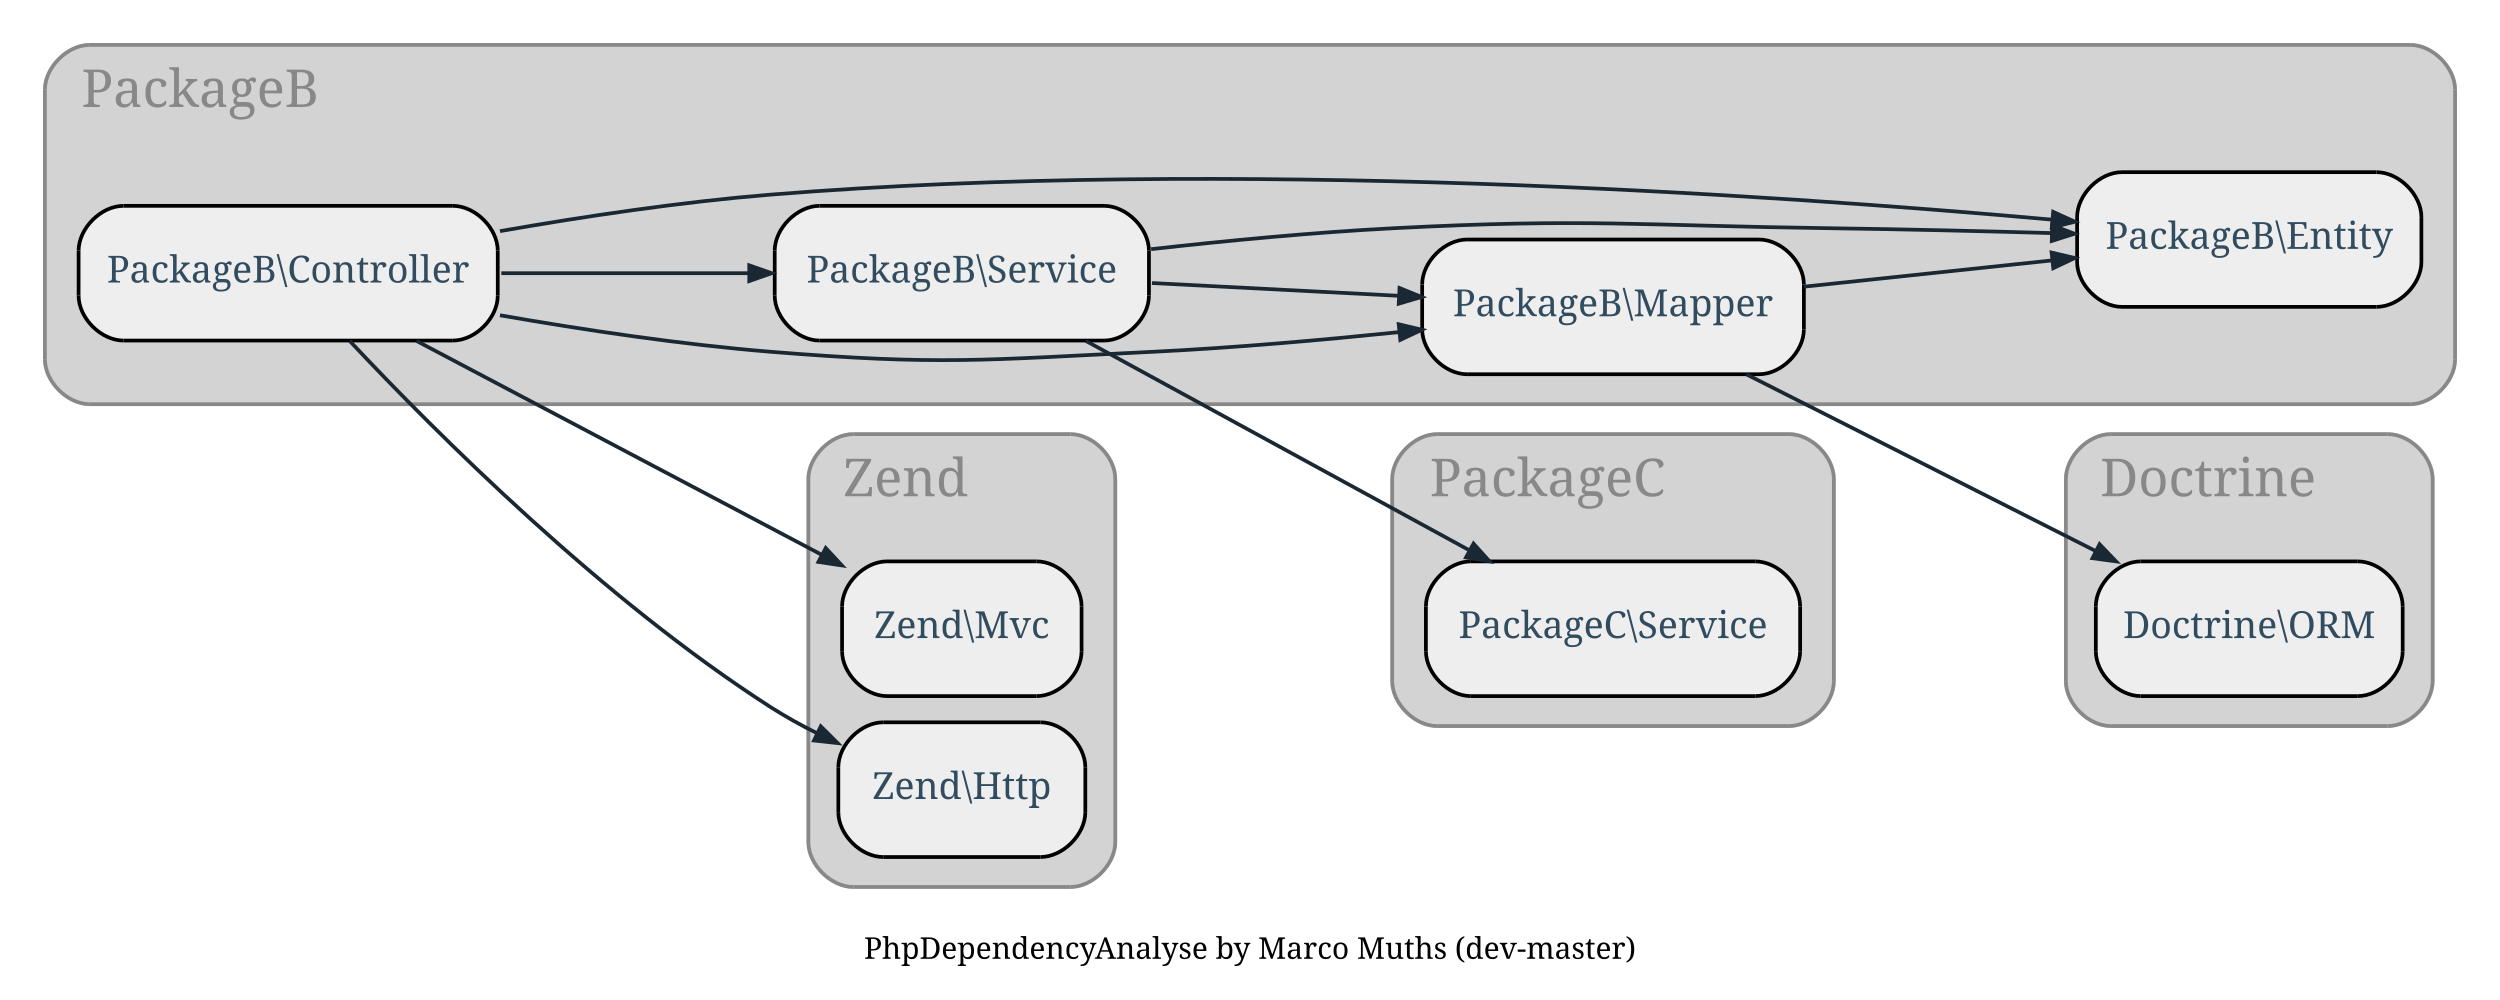
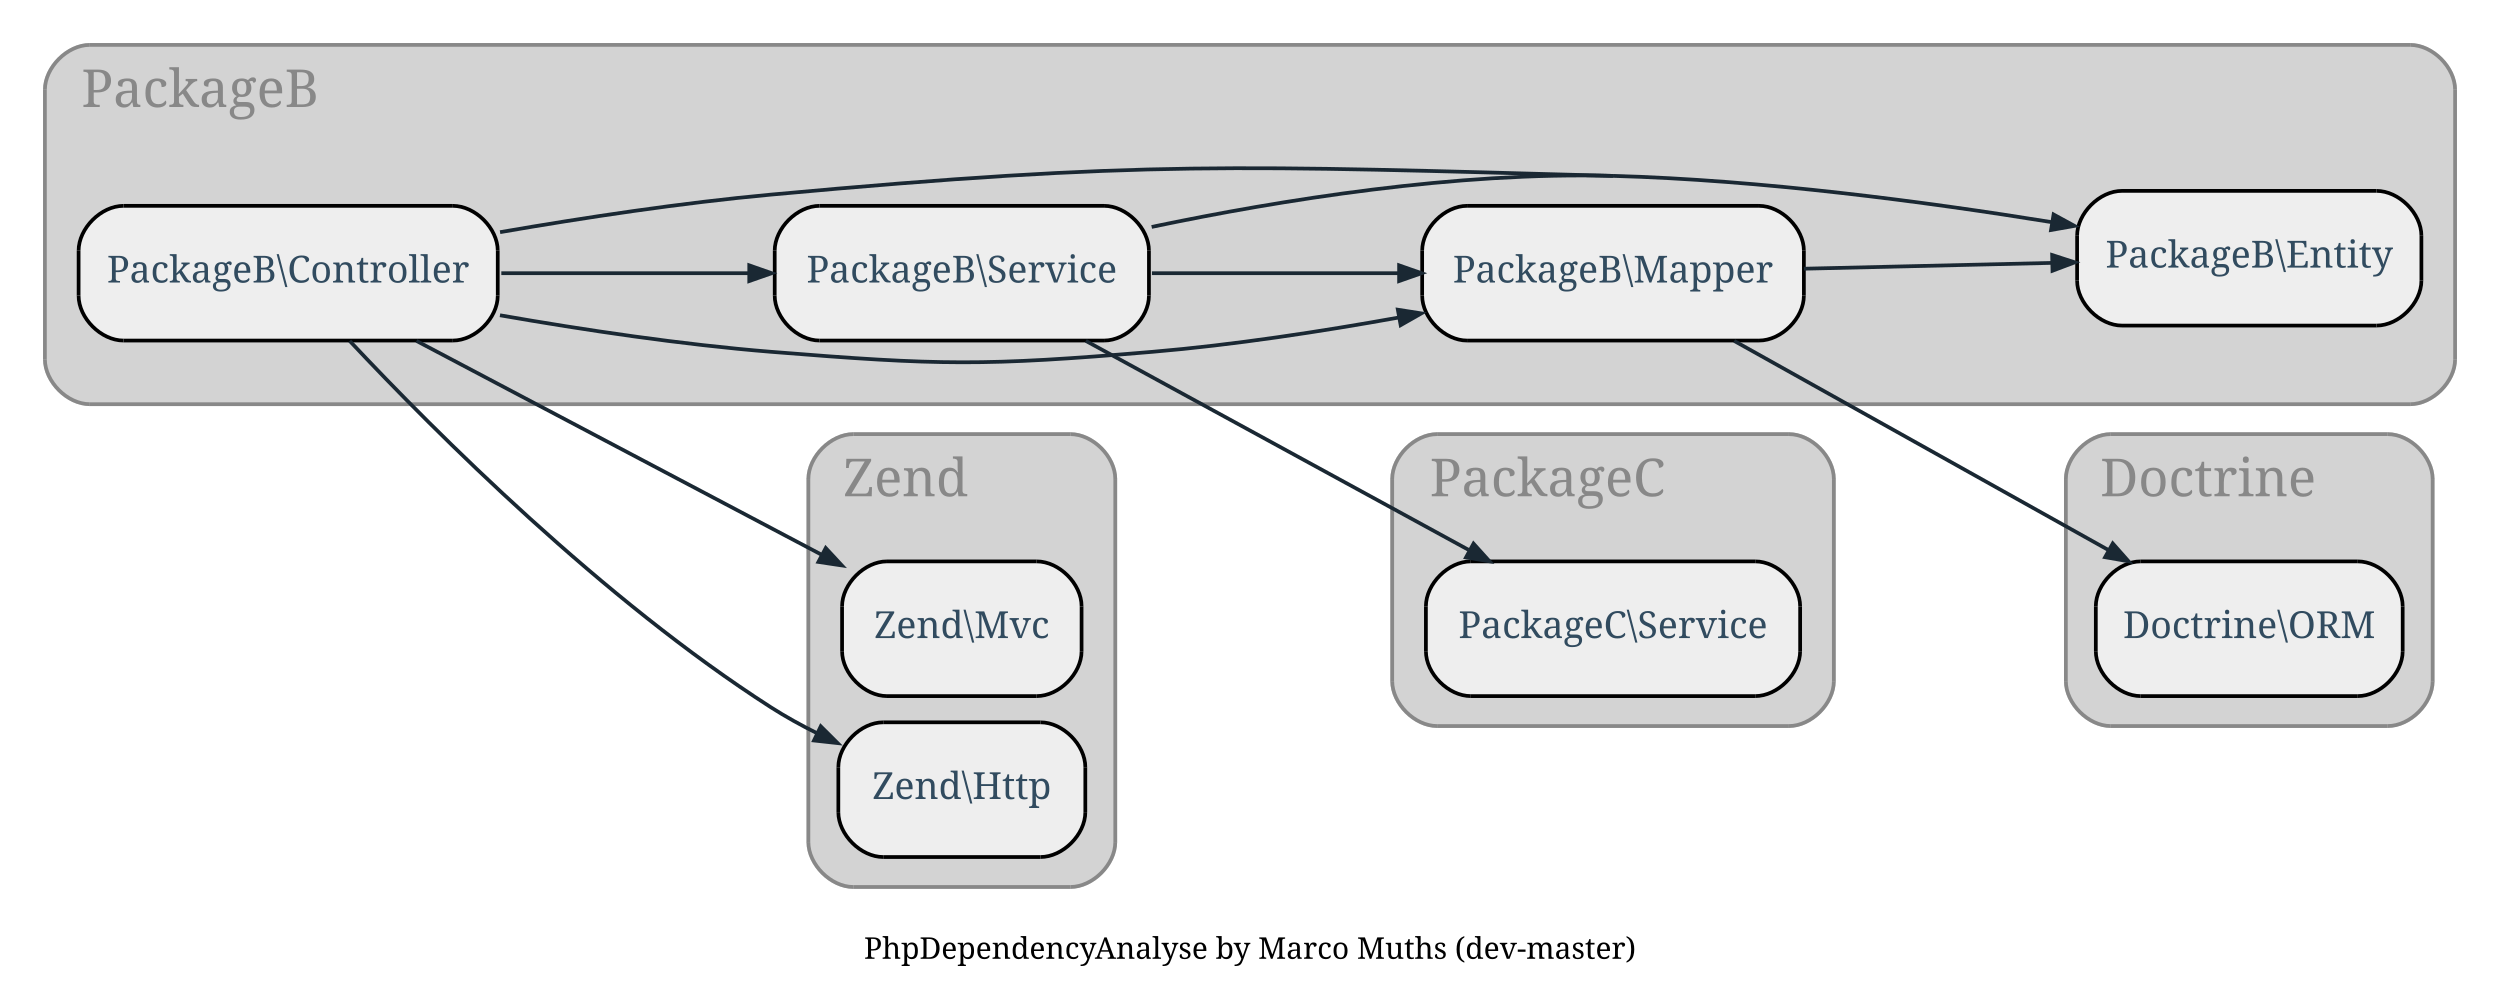
<svg xmlns="http://www.w3.org/2000/svg" width="668pt" height="267pt" viewBox="0.00 0.00 668.00 267.00">
  <g id="graph1" class="graph" transform="scale(1 1) rotate(0) translate(4 263)">
    <polygon fill="white" stroke="white" points="-4,5 -4,-263 665,-263 665,5 -4,5" />
    <text text-anchor="middle" x="330" y="-6.8" font-family="Times Roman,serif" font-size="8.00">PhpDependencyAnalyse by Marco Muths (dev-master)</text>
    <g id="graph2" class="cluster">
      <polygon fill="lightgrey" stroke="lightgrey" points="20,-155 640,-155 652,-167 652,-239 640,-251 20,-251 8,-239 8,-167 20,-155" />
      <path fill="lightgrey" stroke="lightgrey" d="M640,-155C646,-155 652,-161 652,-167" />
      <path fill="lightgrey" stroke="lightgrey" d="M652,-239C652,-245 646,-251 640,-251" />
      <path fill="lightgrey" stroke="lightgrey" d="M20,-251C14,-251 8,-245 8,-239" />
      <path fill="lightgrey" stroke="lightgrey" d="M8,-167C8,-161 14,-155 20,-155" />
      <polyline fill="none" stroke="#888888" points="20,-155 640,-155 " />
      <path fill="none" stroke="#888888" d="M640,-155C646,-155 652,-161 652,-167" />
      <polyline fill="none" stroke="#888888" points="652,-167 652,-239 " />
      <path fill="none" stroke="#888888" d="M652,-239C652,-245 646,-251 640,-251" />
      <polyline fill="none" stroke="#888888" points="640,-251 20,-251 " />
      <path fill="none" stroke="#888888" d="M20,-251C14,-251 8,-245 8,-239" />
      <polyline fill="none" stroke="#888888" points="8,-239 8,-167 " />
      <path fill="none" stroke="#888888" d="M8,-167C8,-161 14,-155 20,-155" />
      <text text-anchor="middle" x="49.5" y="-234.4" font-family="Times Roman,serif" font-size="14.00" fill="#888888">PackageB</text>
    </g>
    <g id="graph3" class="cluster">
      <polygon fill="lightgrey" stroke="lightgrey" points="380,-69 474,-69 486,-81 486,-135 474,-147 380,-147 368,-135 368,-81 380,-69" />
      <path fill="lightgrey" stroke="lightgrey" d="M474,-69C480,-69 486,-75 486,-81" />
      <path fill="lightgrey" stroke="lightgrey" d="M486,-135C486,-141 480,-147 474,-147" />
      <path fill="lightgrey" stroke="lightgrey" d="M380,-147C374,-147 368,-141 368,-135" />
      <path fill="lightgrey" stroke="lightgrey" d="M368,-81C368,-75 374,-69 380,-69" />
      <polyline fill="none" stroke="#888888" points="380,-69 474,-69 " />
      <path fill="none" stroke="#888888" d="M474,-69C480,-69 486,-75 486,-81" />
      <polyline fill="none" stroke="#888888" points="486,-81 486,-135 " />
      <path fill="none" stroke="#888888" d="M486,-135C486,-141 480,-147 474,-147" />
      <polyline fill="none" stroke="#888888" points="474,-147 380,-147 " />
      <path fill="none" stroke="#888888" d="M380,-147C374,-147 368,-141 368,-135" />
      <polyline fill="none" stroke="#888888" points="368,-135 368,-81 " />
      <path fill="none" stroke="#888888" d="M368,-81C368,-75 374,-69 380,-69" />
      <text text-anchor="middle" x="409.5" y="-130.4" font-family="Times Roman,serif" font-size="14.00" fill="#888888">PackageC</text>
    </g>
    <g id="graph4" class="cluster">
      <polygon fill="lightgrey" stroke="lightgrey" points="560,-69 634,-69 646,-81 646,-135 634,-147 560,-147 548,-135 548,-81 560,-69" />
      <path fill="lightgrey" stroke="lightgrey" d="M634,-69C640,-69 646,-75 646,-81" />
      <path fill="lightgrey" stroke="lightgrey" d="M646,-135C646,-141 640,-147 634,-147" />
      <path fill="lightgrey" stroke="lightgrey" d="M560,-147C554,-147 548,-141 548,-135" />
      <path fill="lightgrey" stroke="lightgrey" d="M548,-81C548,-75 554,-69 560,-69" />
      <polyline fill="none" stroke="#888888" points="560,-69 634,-69 " />
      <path fill="none" stroke="#888888" d="M634,-69C640,-69 646,-75 646,-81" />
      <polyline fill="none" stroke="#888888" points="646,-81 646,-135 " />
      <path fill="none" stroke="#888888" d="M646,-135C646,-141 640,-147 634,-147" />
      <polyline fill="none" stroke="#888888" points="634,-147 560,-147 " />
      <path fill="none" stroke="#888888" d="M560,-147C554,-147 548,-141 548,-135" />
      <polyline fill="none" stroke="#888888" points="548,-135 548,-81 " />
      <path fill="none" stroke="#888888" d="M548,-81C548,-75 554,-69 560,-69" />
      <text text-anchor="middle" x="586" y="-130.4" font-family="Times Roman,serif" font-size="14.00" fill="#888888">Doctrine</text>
    </g>
    <g id="graph5" class="cluster">
      <polygon fill="lightgrey" stroke="lightgrey" points="224,-26 282,-26 294,-38 294,-135 282,-147 224,-147 212,-135 212,-38 224,-26" />
      <path fill="lightgrey" stroke="lightgrey" d="M282,-26C288,-26 294,-32 294,-38" />
      <path fill="lightgrey" stroke="lightgrey" d="M294,-135C294,-141 288,-147 282,-147" />
      <path fill="lightgrey" stroke="lightgrey" d="M224,-147C218,-147 212,-141 212,-135" />
      <path fill="lightgrey" stroke="lightgrey" d="M212,-38C212,-32 218,-26 224,-26" />
      <polyline fill="none" stroke="#888888" points="224,-26 282,-26 " />
      <path fill="none" stroke="#888888" d="M282,-26C288,-26 294,-32 294,-38" />
      <polyline fill="none" stroke="#888888" points="294,-38 294,-135 " />
      <path fill="none" stroke="#888888" d="M294,-135C294,-141 288,-147 282,-147" />
      <polyline fill="none" stroke="#888888" points="282,-147 224,-147 " />
      <path fill="none" stroke="#888888" d="M224,-147C218,-147 212,-141 212,-135" />
      <polyline fill="none" stroke="#888888" points="212,-135 212,-38 " />
      <path fill="none" stroke="#888888" d="M212,-38C212,-32 218,-26 224,-26" />
      <text text-anchor="middle" x="238" y="-130.4" font-family="Times Roman,serif" font-size="14.00" fill="#888888">Zend</text>
    </g>
    <g id="node2" class="node">
      <polygon fill="#eeeeee" stroke="#eeeeee" points="291,-208 215,-208 203,-196 203,-184 215,-172 291,-172 303,-184 303,-196 291,-208" />
      <path fill="#eeeeee" stroke="#eeeeee" d="M215,-208C209,-208 203,-202 203,-196" />
      <path fill="#eeeeee" stroke="#eeeeee" d="M203,-184C203,-178 209,-172 215,-172" />
      <path fill="#eeeeee" stroke="#eeeeee" d="M291,-172C297,-172 303,-178 303,-184" />
      <path fill="#eeeeee" stroke="#eeeeee" d="M303,-196C303,-202 297,-208 291,-208" />
      <polyline fill="none" stroke="black" points="291,-208 215,-208 " />
      <path fill="none" stroke="black" d="M215,-208C209,-208 203,-202 203,-196" />
      <polyline fill="none" stroke="black" points="203,-196 203,-184 " />
      <path fill="none" stroke="black" d="M203,-184C203,-178 209,-172 215,-172" />
      <polyline fill="none" stroke="black" points="215,-172 291,-172 " />
      <path fill="none" stroke="black" d="M291,-172C297,-172 303,-178 303,-184" />
      <polyline fill="none" stroke="black" points="303,-184 303,-196 " />
      <path fill="none" stroke="black" d="M303,-196C303,-202 297,-208 291,-208" />
      <text text-anchor="middle" x="253" y="-187.5" font-family="Times Roman,serif" font-size="10.00" fill="#314b5f">PackageB\Service</text>
    </g>
    <g id="node3" class="node">
-       <polygon fill="#eeeeee" stroke="#eeeeee" points="466,-199 388,-199 376,-187 376,-175 388,-163 466,-163 478,-175 478,-187 466,-199" />
-       <path fill="#eeeeee" stroke="#eeeeee" d="M388,-199C382,-199 376,-193 376,-187" />
-       <path fill="#eeeeee" stroke="#eeeeee" d="M376,-175C376,-169 382,-163 388,-163" />
-       <path fill="#eeeeee" stroke="#eeeeee" d="M466,-163C472,-163 478,-169 478,-175" />
-       <path fill="#eeeeee" stroke="#eeeeee" d="M478,-187C478,-193 472,-199 466,-199" />
-       <polyline fill="none" stroke="black" points="466,-199 388,-199 " />
-       <path fill="none" stroke="black" d="M388,-199C382,-199 376,-193 376,-187" />
-       <polyline fill="none" stroke="black" points="376,-187 376,-175 " />
-       <path fill="none" stroke="black" d="M376,-175C376,-169 382,-163 388,-163" />
-       <polyline fill="none" stroke="black" points="388,-163 466,-163 " />
-       <path fill="none" stroke="black" d="M466,-163C472,-163 478,-169 478,-175" />
-       <polyline fill="none" stroke="black" points="478,-175 478,-187 " />
-       <path fill="none" stroke="black" d="M478,-187C478,-193 472,-199 466,-199" />
-       <text text-anchor="middle" x="427" y="-178.5" font-family="Times Roman,serif" font-size="10.00" fill="#314b5f">PackageB\Mapper</text>
+       <polygon fill="#eeeeee" stroke="#eeeeee" points="466,-208 388,-208 376,-196 376,-184 388,-172 466,-172 478,-184 478,-196 466,-208" />
+       <path fill="#eeeeee" stroke="#eeeeee" d="M388,-208C382,-208 376,-202 376,-196" />
+       <path fill="#eeeeee" stroke="#eeeeee" d="M376,-184C376,-178 382,-172 388,-172" />
+       <path fill="#eeeeee" stroke="#eeeeee" d="M466,-172C472,-172 478,-178 478,-184" />
+       <path fill="#eeeeee" stroke="#eeeeee" d="M478,-196C478,-202 472,-208 466,-208" />
+       <polyline fill="none" stroke="black" points="466,-208 388,-208 " />
+       <path fill="none" stroke="black" d="M388,-208C382,-208 376,-202 376,-196" />
+       <polyline fill="none" stroke="black" points="376,-196 376,-184 " />
+       <path fill="none" stroke="black" d="M376,-184C376,-178 382,-172 388,-172" />
+       <polyline fill="none" stroke="black" points="388,-172 466,-172 " />
+       <path fill="none" stroke="black" d="M466,-172C472,-172 478,-178 478,-184" />
+       <polyline fill="none" stroke="black" points="478,-184 478,-196 " />
+       <path fill="none" stroke="black" d="M478,-196C478,-202 472,-208 466,-208" />
+       <text text-anchor="middle" x="427" y="-187.5" font-family="Times Roman,serif" font-size="10.00" fill="#314b5f">PackageB\Mapper</text>
    </g>
    <g id="edge6" class="edge">
-       <path fill="none" stroke="#1a2833" d="M303.796,-187.373C324.429,-186.305 348.369,-185.067 369.628,-183.968" />
-       <polygon fill="#1a2833" stroke="#1a2833" points="369.956,-186.053 375.84,-183.646 369.739,-181.859 369.956,-186.053" />
+       <path fill="none" stroke="#1a2833" d="M303.796,-190C324.429,-190 348.369,-190 369.628,-190" />
+       <polygon fill="#1a2833" stroke="#1a2833" points="369.84,-192.1 375.84,-190 369.84,-187.9 369.84,-192.1" />
    </g>
    <g id="node4" class="node">
-       <polygon fill="#eeeeee" stroke="#eeeeee" points="631,-217 563,-217 551,-205 551,-193 563,-181 631,-181 643,-193 643,-205 631,-217" />
-       <path fill="#eeeeee" stroke="#eeeeee" d="M563,-217C557,-217 551,-211 551,-205" />
-       <path fill="#eeeeee" stroke="#eeeeee" d="M551,-193C551,-187 557,-181 563,-181" />
-       <path fill="#eeeeee" stroke="#eeeeee" d="M631,-181C637,-181 643,-187 643,-193" />
-       <path fill="#eeeeee" stroke="#eeeeee" d="M643,-205C643,-211 637,-217 631,-217" />
-       <polyline fill="none" stroke="black" points="631,-217 563,-217 " />
-       <path fill="none" stroke="black" d="M563,-217C557,-217 551,-211 551,-205" />
-       <polyline fill="none" stroke="black" points="551,-205 551,-193 " />
-       <path fill="none" stroke="black" d="M551,-193C551,-187 557,-181 563,-181" />
-       <polyline fill="none" stroke="black" points="563,-181 631,-181 " />
-       <path fill="none" stroke="black" d="M631,-181C637,-181 643,-187 643,-193" />
-       <polyline fill="none" stroke="black" points="643,-193 643,-205 " />
-       <path fill="none" stroke="black" d="M643,-205C643,-211 637,-217 631,-217" />
-       <text text-anchor="middle" x="597" y="-196.5" font-family="Times Roman,serif" font-size="10.00" fill="#314b5f">PackageB\Entity</text>
+       <polygon fill="#eeeeee" stroke="#eeeeee" points="631,-212 563,-212 551,-200 551,-188 563,-176 631,-176 643,-188 643,-200 631,-212" />
+       <path fill="#eeeeee" stroke="#eeeeee" d="M563,-212C557,-212 551,-206 551,-200" />
+       <path fill="#eeeeee" stroke="#eeeeee" d="M551,-188C551,-182 557,-176 563,-176" />
+       <path fill="#eeeeee" stroke="#eeeeee" d="M631,-176C637,-176 643,-182 643,-188" />
+       <path fill="#eeeeee" stroke="#eeeeee" d="M643,-200C643,-206 637,-212 631,-212" />
+       <polyline fill="none" stroke="black" points="631,-212 563,-212 " />
+       <path fill="none" stroke="black" d="M563,-212C557,-212 551,-206 551,-200" />
+       <polyline fill="none" stroke="black" points="551,-200 551,-188 " />
+       <path fill="none" stroke="black" d="M551,-188C551,-182 557,-176 563,-176" />
+       <polyline fill="none" stroke="black" points="563,-176 631,-176 " />
+       <path fill="none" stroke="black" d="M631,-176C637,-176 643,-182 643,-188" />
+       <polyline fill="none" stroke="black" points="643,-188 643,-200 " />
+       <path fill="none" stroke="black" d="M643,-200C643,-206 637,-212 631,-212" />
+       <text text-anchor="middle" x="597" y="-191.5" font-family="Times Roman,serif" font-size="10.00" fill="#314b5f">PackageB\Entity</text>
    </g>
    <g id="edge8" class="edge">
-       <path fill="none" stroke="#1a2833" d="M303.577,-196.425C323.602,-198.668 346.851,-200.9 368,-202 420.374,-204.725 433.56,-202.709 486,-202 504.964,-201.744 525.745,-201.241 544.146,-200.72" />
-       <polygon fill="#1a2833" stroke="#1a2833" points="544.352,-202.815 550.289,-200.543 544.231,-198.617 544.352,-202.815" />
+       <path fill="none" stroke="#1a2833" d="M303.724,-202.365C338.279,-209.606 385.17,-217.132 427,-216" />
+       <path fill="none" stroke="#1a2833" d="M427,-216C466.488,-214.931 510.731,-209.056 544.182,-203.646" />
+       <polygon fill="#1a2833" stroke="#1a2833" points="544.718,-205.686 550.299,-202.643 544.038,-201.542 544.718,-205.686" />
    </g>
    <g id="node7" class="node">
      <polygon fill="#eeeeee" stroke="#eeeeee" points="465,-113 389,-113 377,-101 377,-89 389,-77 465,-77 477,-89 477,-101 465,-113" />
      <path fill="#eeeeee" stroke="#eeeeee" d="M389,-113C383,-113 377,-107 377,-101" />
      <path fill="#eeeeee" stroke="#eeeeee" d="M377,-89C377,-83 383,-77 389,-77" />
      <path fill="#eeeeee" stroke="#eeeeee" d="M465,-77C471,-77 477,-83 477,-89" />
      <path fill="#eeeeee" stroke="#eeeeee" d="M477,-101C477,-107 471,-113 465,-113" />
      <polyline fill="none" stroke="black" points="465,-113 389,-113 " />
      <path fill="none" stroke="black" d="M389,-113C383,-113 377,-107 377,-101" />
      <polyline fill="none" stroke="black" points="377,-101 377,-89 " />
      <path fill="none" stroke="black" d="M377,-89C377,-83 383,-77 389,-77" />
      <polyline fill="none" stroke="black" points="389,-77 465,-77 " />
      <path fill="none" stroke="black" d="M465,-77C471,-77 477,-83 477,-89" />
      <polyline fill="none" stroke="black" points="477,-89 477,-101 " />
      <path fill="none" stroke="black" d="M477,-101C477,-107 471,-113 465,-113" />
      <text text-anchor="middle" x="427" y="-92.5" font-family="Times Roman,serif" font-size="10.00" fill="#314b5f">PackageC\Service</text>
    </g>
    <g id="edge10" class="edge">
      <path fill="none" stroke="#1a2833" d="M286.138,-171.908C315.285,-155.994 357.729,-132.82 388.401,-116.074" />
      <polygon fill="#1a2833" stroke="#1a2833" points="389.726,-117.743 393.986,-113.025 387.713,-114.057 389.726,-117.743" />
    </g>
    <g id="edge14" class="edge">
-       <path fill="none" stroke="#1a2833" d="M478.006,-186.401C498.924,-188.615 523.131,-191.179 544.229,-193.412" />
-       <polygon fill="#1a2833" stroke="#1a2833" points="544.192,-195.52 550.38,-194.064 544.634,-191.344 544.192,-195.52" />
+       <path fill="none" stroke="#1a2833" d="M478.006,-191.2C498.924,-191.692 523.131,-192.262 544.229,-192.758" />
+       <polygon fill="#1a2833" stroke="#1a2833" points="544.332,-194.861 550.38,-192.903 544.431,-190.662 544.332,-194.861" />
    </g>
    <g id="node9" class="node">
      <polygon fill="#eeeeee" stroke="#eeeeee" points="626,-113 568,-113 556,-101 556,-89 568,-77 626,-77 638,-89 638,-101 626,-113" />
      <path fill="#eeeeee" stroke="#eeeeee" d="M568,-113C562,-113 556,-107 556,-101" />
      <path fill="#eeeeee" stroke="#eeeeee" d="M556,-89C556,-83 562,-77 568,-77" />
      <path fill="#eeeeee" stroke="#eeeeee" d="M626,-77C632,-77 638,-83 638,-89" />
      <path fill="#eeeeee" stroke="#eeeeee" d="M638,-101C638,-107 632,-113 626,-113" />
      <polyline fill="none" stroke="black" points="626,-113 568,-113 " />
      <path fill="none" stroke="black" d="M568,-113C562,-113 556,-107 556,-101" />
      <polyline fill="none" stroke="black" points="556,-101 556,-89 " />
      <path fill="none" stroke="black" d="M556,-89C556,-83 562,-77 568,-77" />
      <polyline fill="none" stroke="black" points="568,-77 626,-77 " />
      <path fill="none" stroke="black" d="M626,-77C632,-77 638,-83 638,-89" />
      <polyline fill="none" stroke="black" points="638,-89 638,-101 " />
      <path fill="none" stroke="black" d="M638,-101C638,-107 632,-113 626,-113" />
      <text text-anchor="middle" x="597" y="-92.5" font-family="Times Roman,serif" font-size="10.00" fill="#314b5f">Doctrine\ORM</text>
    </g>
    <g id="edge12" class="edge">
-       <path fill="none" stroke="#1a2833" d="M462.638,-162.972C489.838,-149.211 527.359,-130.23 555.84,-115.822" />
-       <polygon fill="#1a2833" stroke="#1a2833" points="557.003,-117.587 561.409,-113.005 555.107,-113.839 557.003,-117.587" />
+       <path fill="none" stroke="#1a2833" d="M459.376,-171.908C487.853,-155.994 529.322,-132.82 559.289,-116.074" />
+       <polygon fill="#1a2833" stroke="#1a2833" points="560.531,-117.785 564.745,-113.025 558.483,-114.119 560.531,-117.785" />
    </g>
    <g id="node5" class="node">
      <polygon fill="#eeeeee" stroke="#eeeeee" points="117,-208 29,-208 17,-196 17,-184 29,-172 117,-172 129,-184 129,-196 117,-208" />
      <path fill="#eeeeee" stroke="#eeeeee" d="M29,-208C23,-208 17,-202 17,-196" />
      <path fill="#eeeeee" stroke="#eeeeee" d="M17,-184C17,-178 23,-172 29,-172" />
      <path fill="#eeeeee" stroke="#eeeeee" d="M117,-172C123,-172 129,-178 129,-184" />
      <path fill="#eeeeee" stroke="#eeeeee" d="M129,-196C129,-202 123,-208 117,-208" />
      <polyline fill="none" stroke="black" points="117,-208 29,-208 " />
      <path fill="none" stroke="black" d="M29,-208C23,-208 17,-202 17,-196" />
      <polyline fill="none" stroke="black" points="17,-196 17,-184 " />
      <path fill="none" stroke="black" d="M17,-184C17,-178 23,-172 29,-172" />
      <polyline fill="none" stroke="black" points="29,-172 117,-172 " />
      <path fill="none" stroke="black" d="M117,-172C123,-172 129,-178 129,-184" />
      <polyline fill="none" stroke="black" points="129,-184 129,-196 " />
      <path fill="none" stroke="black" d="M129,-196C129,-202 123,-208 117,-208" />
      <text text-anchor="middle" x="73" y="-187.5" font-family="Times Roman,serif" font-size="10.00" fill="#314b5f">PackageB\Controller</text>
    </g>
    <g id="edge20" class="edge">
      <path fill="none" stroke="#1a2833" d="M129.953,-190C151.045,-190 174.95,-190 196.042,-190" />
      <polygon fill="#1a2833" stroke="#1a2833" points="196.201,-192.1 202.201,-190 196.201,-187.9 196.201,-192.1" />
    </g>
    <g id="edge22" class="edge">
-       <path fill="none" stroke="#1a2833" d="M129.592,-178.761C152.036,-174.835 178.139,-170.929 202,-169 247.186,-165.346 258.72,-166.796 304,-169 325.553,-170.049 349.155,-172.126 369.87,-174.261" />
-       <polygon fill="#1a2833" stroke="#1a2833" points="369.729,-176.358 375.915,-174.894 370.166,-172.18 369.729,-176.358" />
+       <path fill="none" stroke="#1a2833" d="M129.592,-178.761C152.036,-174.835 178.139,-170.929 202,-169 247.186,-165.346 258.829,-165.172 304,-169 325.611,-170.832 349.131,-174.442 369.761,-178.161" />
+       <polygon fill="#1a2833" stroke="#1a2833" points="369.502,-180.248 375.782,-179.263 370.258,-176.117 369.502,-180.248" />
    </g>
    <g id="edge24" class="edge">
-       <path fill="none" stroke="#1a2833" d="M129.592,-201.239C152.036,-205.165 178.139,-209.071 202,-211 324.221,-220.883 468.312,-211.118 544.165,-204.322" />
-       <polygon fill="#1a2833" stroke="#1a2833" points="544.612,-206.39 550.398,-203.756 544.233,-202.207 544.612,-206.39" />
+       <path fill="none" stroke="#1a2833" d="M129.615,-200.965C152.063,-204.853 178.162,-208.806 202,-211 301.604,-220.169 327.012,-218.706 427,-216" />
    </g>
    <g id="node11" class="node">
      <polygon fill="#eeeeee" stroke="#eeeeee" points="273,-113 233,-113 221,-101 221,-89 233,-77 273,-77 285,-89 285,-101 273,-113" />
      <path fill="#eeeeee" stroke="#eeeeee" d="M233,-113C227,-113 221,-107 221,-101" />
      <path fill="#eeeeee" stroke="#eeeeee" d="M221,-89C221,-83 227,-77 233,-77" />
      <path fill="#eeeeee" stroke="#eeeeee" d="M273,-77C279,-77 285,-83 285,-89" />
      <path fill="#eeeeee" stroke="#eeeeee" d="M285,-101C285,-107 279,-113 273,-113" />
      <polyline fill="none" stroke="black" points="273,-113 233,-113 " />
      <path fill="none" stroke="black" d="M233,-113C227,-113 221,-107 221,-101" />
      <polyline fill="none" stroke="black" points="221,-101 221,-89 " />
      <path fill="none" stroke="black" d="M221,-89C221,-83 227,-77 233,-77" />
      <polyline fill="none" stroke="black" points="233,-77 273,-77 " />
      <path fill="none" stroke="black" d="M273,-77C279,-77 285,-83 285,-89" />
      <polyline fill="none" stroke="black" points="285,-89 285,-101 " />
      <path fill="none" stroke="black" d="M285,-101C285,-107 279,-113 273,-113" />
      <text text-anchor="middle" x="253" y="-92.5" font-family="Times Roman,serif" font-size="10.00" fill="#314b5f">Zend\Mvc</text>
    </g>
    <g id="edge16" class="edge">
      <path fill="none" stroke="#1a2833" d="M107.28,-171.908C138.233,-155.572 183.681,-131.585 215.57,-114.755" />
      <polygon fill="#1a2833" stroke="#1a2833" points="216.637,-116.566 220.963,-111.908 214.677,-112.852 216.637,-116.566" />
    </g>
    <g id="node12" class="node">
      <polygon fill="#eeeeee" stroke="#eeeeee" points="274,-70 232,-70 220,-58 220,-46 232,-34 274,-34 286,-46 286,-58 274,-70" />
      <path fill="#eeeeee" stroke="#eeeeee" d="M232,-70C226,-70 220,-64 220,-58" />
      <path fill="#eeeeee" stroke="#eeeeee" d="M220,-46C220,-40 226,-34 232,-34" />
      <path fill="#eeeeee" stroke="#eeeeee" d="M274,-34C280,-34 286,-40 286,-46" />
      <path fill="#eeeeee" stroke="#eeeeee" d="M286,-58C286,-64 280,-70 274,-70" />
      <polyline fill="none" stroke="black" points="274,-70 232,-70 " />
      <path fill="none" stroke="black" d="M232,-70C226,-70 220,-64 220,-58" />
      <polyline fill="none" stroke="black" points="220,-58 220,-46 " />
      <path fill="none" stroke="black" d="M220,-46C220,-40 226,-34 232,-34" />
      <polyline fill="none" stroke="black" points="232,-34 274,-34 " />
      <path fill="none" stroke="black" d="M274,-34C280,-34 286,-40 286,-46" />
      <polyline fill="none" stroke="black" points="286,-46 286,-58 " />
      <path fill="none" stroke="black" d="M286,-58C286,-64 280,-70 274,-70" />
      <text text-anchor="middle" x="253" y="-49.5" font-family="Times Roman,serif" font-size="10.00" fill="#314b5f">Zend\Http</text>
    </g>
    <g id="edge18" class="edge">
      <path fill="none" stroke="#1a2833" d="M89.448,-171.894C112.629,-147.203 157.113,-102.76 202,-74 205.882,-71.513 210.093,-69.187 214.375,-67.05" />
      <polygon fill="#1a2833" stroke="#1a2833" points="215.311,-68.93 219.816,-64.445 213.498,-65.141 215.311,-68.93" />
    </g>
  </g>
</svg>
